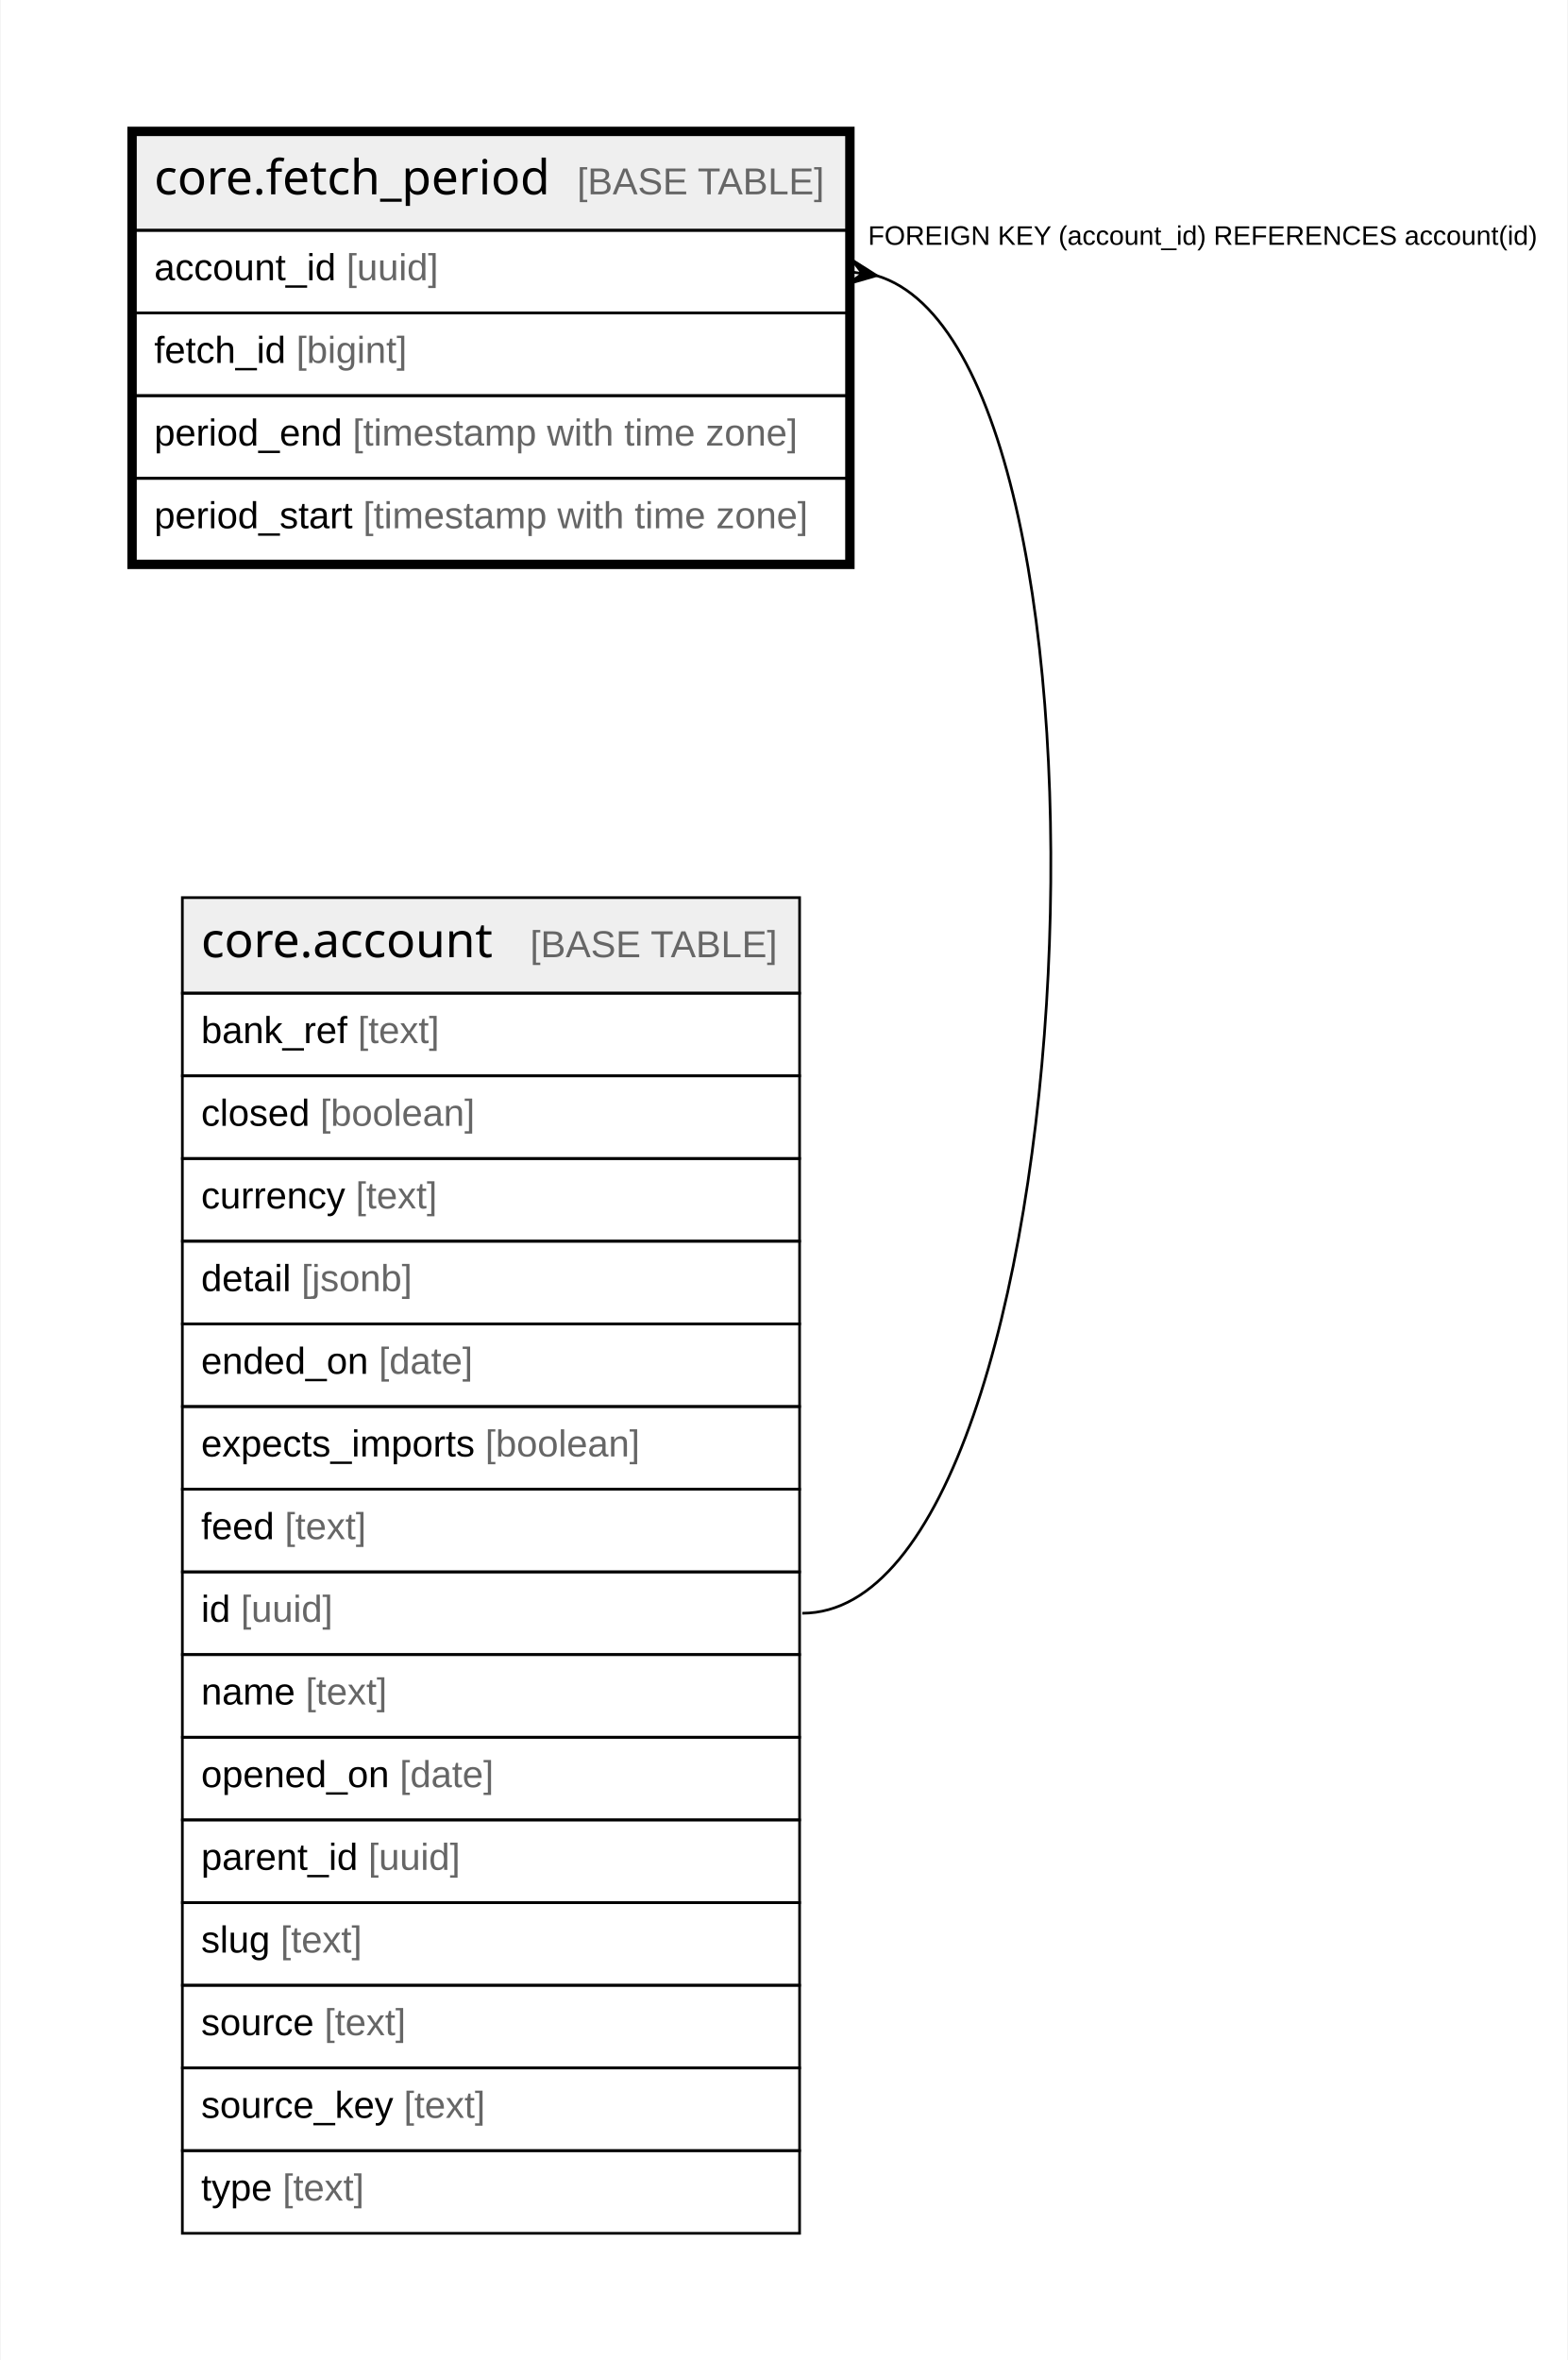
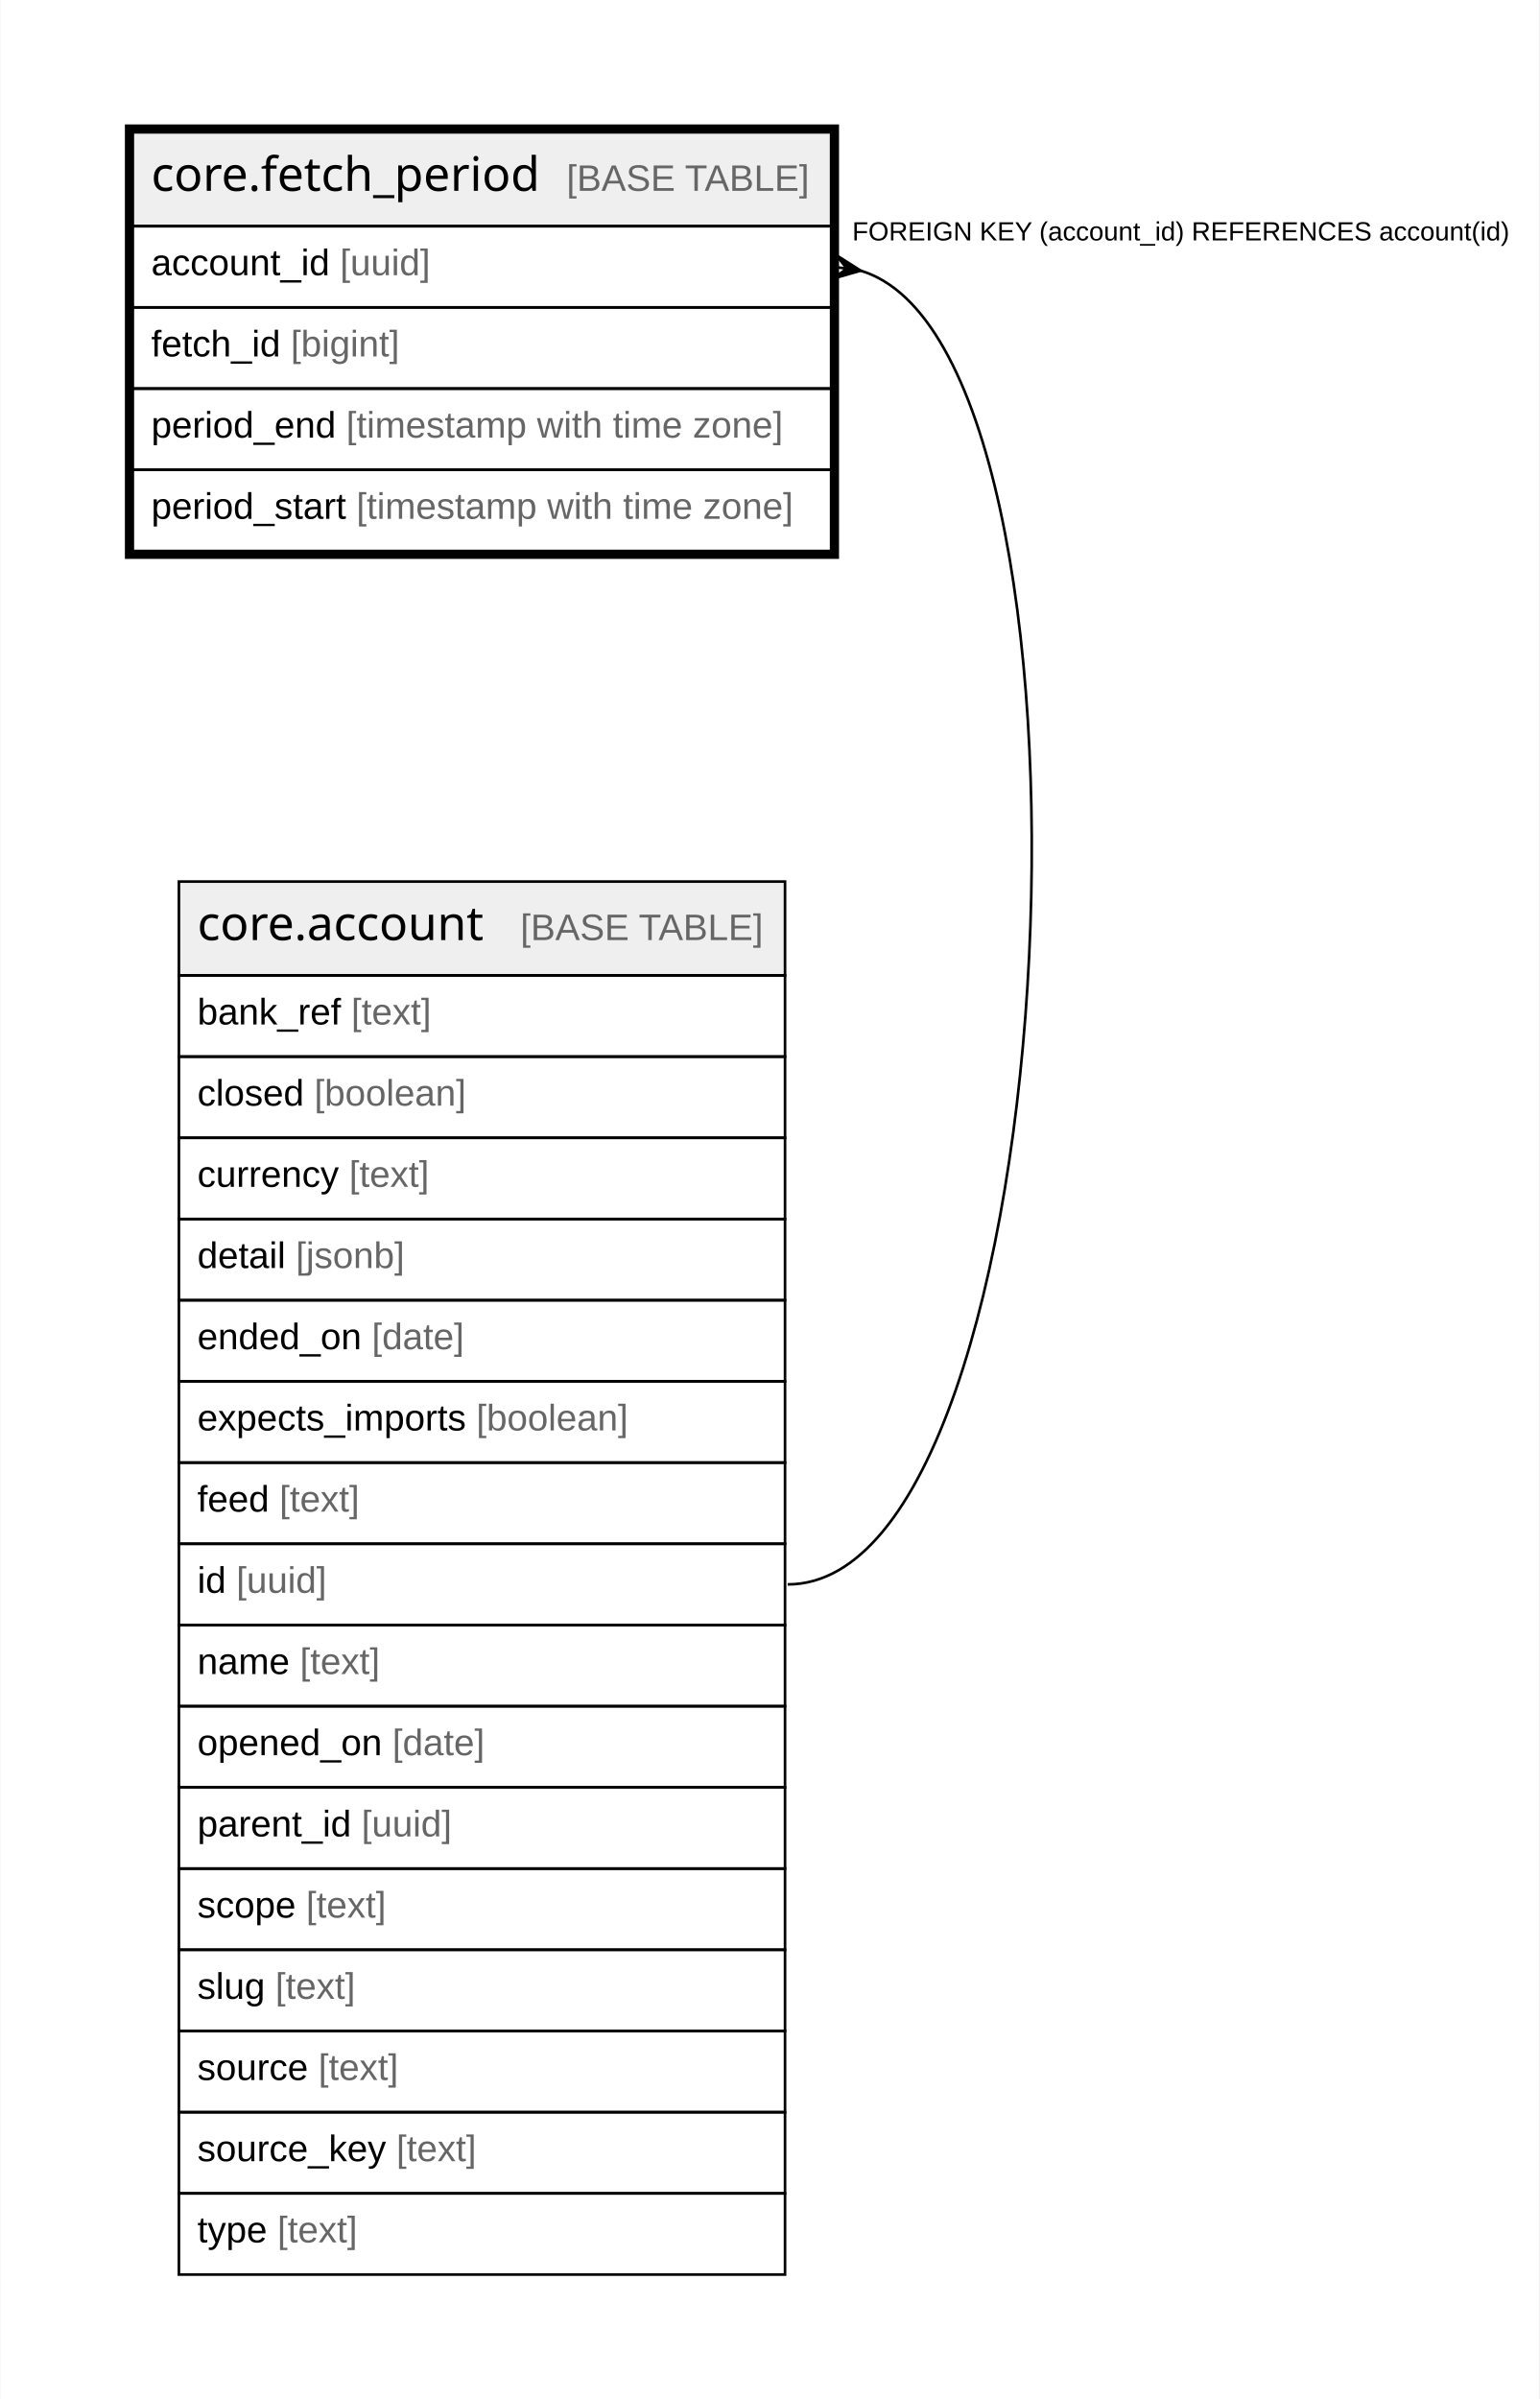
- <svg xmlns="http://www.w3.org/2000/svg" width="584pt" height="879pt" viewBox="0.00 0.00 583.64 879.20">
-   <g id="graph0" class="graph" transform="scale(1 1) rotate(0) translate(4 875.2)">
-     <polygon fill="white" stroke="none" points="-4,4 -4,-875.2 579.64,-875.2 579.64,4 -4,4" />
+ <svg xmlns="http://www.w3.org/2000/svg" width="584pt" height="910pt" viewBox="0.00 0.00 583.64 910.00">
+   <g id="graph0" class="graph" transform="scale(1 1) rotate(0) translate(4 906)">
+     <polygon fill="white" stroke="none" points="-4,4 -4,-906 579.64,-906 579.64,4 -4,4" />
    <g id="node1" class="node">
-       <polygon fill="#efefef" stroke="none" points="46.2,-789.4 46.2,-825 311.12,-825 311.12,-789.4 46.2,-789.4" />
-       <polygon fill="none" stroke="black" points="46.2,-789.4 46.2,-825 311.12,-825 311.12,-789.4 46.2,-789.4" />
-       <text text-anchor="start" x="53.2" y="-802.8" font-family="Arial Bold" font-size="18.00">core.fetch_period</text>
-       <text text-anchor="start" x="179.63" y="-802.8" font-family="Arial" font-size="14.00">    </text>
-       <text text-anchor="start" x="210.75" y="-802.8" font-family="Arial" font-size="14.00" fill="#666666">[BASE TABLE]</text>
+       <polygon fill="#efefef" stroke="none" points="46.2,-820.2 46.2,-855.8 311.12,-855.8 311.12,-820.2 46.2,-820.2" />
+       <polygon fill="none" stroke="black" points="46.2,-820.2 46.2,-855.8 311.12,-855.8 311.12,-820.2 46.2,-820.2" />
+       <text text-anchor="start" x="53.2" y="-833.6" font-family="Arial Bold" font-size="18.00">core.fetch_period</text>
+       <text text-anchor="start" x="179.63" y="-833.6" font-family="Arial" font-size="14.00">    </text>
+       <text text-anchor="start" x="210.75" y="-833.6" font-family="Arial" font-size="14.00" fill="#666666">[BASE TABLE]</text>
+       <polygon fill="none" stroke="black" points="46.2,-789.4 46.2,-820.2 311.12,-820.2 311.12,-789.4 46.2,-789.4" />
+       <text text-anchor="start" x="53.2" y="-801.6" font-family="Arial" font-size="14.00">account_id </text>
+       <text text-anchor="start" x="124.81" y="-801.6" font-family="Arial" font-size="14.00" fill="#666666">[uuid]</text>
      <polygon fill="none" stroke="black" points="46.2,-758.6 46.2,-789.4 311.12,-789.4 311.12,-758.6 46.2,-758.6" />
-       <text text-anchor="start" x="53.2" y="-770.8" font-family="Arial" font-size="14.00">account_id </text>
-       <text text-anchor="start" x="124.81" y="-770.8" font-family="Arial" font-size="14.00" fill="#666666">[uuid]</text>
+       <text text-anchor="start" x="53.2" y="-770.8" font-family="Arial" font-size="14.00">fetch_id </text>
+       <text text-anchor="start" x="106.12" y="-770.8" font-family="Arial" font-size="14.00" fill="#666666">[bigint]</text>
      <polygon fill="none" stroke="black" points="46.2,-727.8 46.2,-758.6 311.12,-758.6 311.12,-727.8 46.2,-727.8" />
-       <text text-anchor="start" x="53.2" y="-740" font-family="Arial" font-size="14.00">fetch_id </text>
-       <text text-anchor="start" x="106.12" y="-740" font-family="Arial" font-size="14.00" fill="#666666">[bigint]</text>
+       <text text-anchor="start" x="53.2" y="-740" font-family="Arial" font-size="14.00">period_end </text>
+       <text text-anchor="start" x="127.15" y="-740" font-family="Arial" font-size="14.00" fill="#666666">[timestamp with time zone]</text>
      <polygon fill="none" stroke="black" points="46.2,-697 46.2,-727.8 311.12,-727.8 311.12,-697 46.2,-697" />
-       <text text-anchor="start" x="53.2" y="-709.2" font-family="Arial" font-size="14.00">period_end </text>
-       <text text-anchor="start" x="127.15" y="-709.2" font-family="Arial" font-size="14.00" fill="#666666">[timestamp with time zone]</text>
-       <polygon fill="none" stroke="black" points="46.2,-666.2 46.2,-697 311.12,-697 311.12,-666.2 46.2,-666.2" />
-       <text text-anchor="start" x="53.2" y="-678.4" font-family="Arial" font-size="14.00">period_start </text>
-       <text text-anchor="start" x="131.02" y="-678.4" font-family="Arial" font-size="14.00" fill="#666666">[timestamp with time zone]</text>
-       <polygon fill="none" stroke="black" stroke-width="3" points="44.7,-664.7 44.7,-826.5 312.62,-826.5 312.62,-664.7 44.7,-664.7" />
+       <text text-anchor="start" x="53.2" y="-709.2" font-family="Arial" font-size="14.00">period_start </text>
+       <text text-anchor="start" x="131.02" y="-709.2" font-family="Arial" font-size="14.00" fill="#666666">[timestamp with time zone]</text>
+       <polygon fill="none" stroke="black" stroke-width="3" points="44.7,-695.5 44.7,-857.3 312.62,-857.3 312.62,-695.5 44.7,-695.5" />
    </g>
    <g id="node2" class="node">
-       <polygon fill="#efefef" stroke="none" points="63.69,-505.2 63.69,-540.8 293.63,-540.8 293.63,-505.2 63.69,-505.2" />
-       <polygon fill="none" stroke="black" points="63.69,-505.2 63.69,-540.8 293.63,-540.8 293.63,-505.2 63.69,-505.2" />
-       <text text-anchor="start" x="70.69" y="-518.6" font-family="Arial Bold" font-size="18.00">core.account</text>
-       <text text-anchor="start" x="162.14" y="-518.6" font-family="Arial" font-size="14.00">    </text>
-       <text text-anchor="start" x="193.25" y="-518.6" font-family="Arial" font-size="14.00" fill="#666666">[BASE TABLE]</text>
+       <polygon fill="#efefef" stroke="none" points="63.69,-536 63.69,-571.6 293.63,-571.6 293.63,-536 63.69,-536" />
+       <polygon fill="none" stroke="black" points="63.69,-536 63.69,-571.6 293.63,-571.6 293.63,-536 63.69,-536" />
+       <text text-anchor="start" x="70.69" y="-549.4" font-family="Arial Bold" font-size="18.00">core.account</text>
+       <text text-anchor="start" x="162.14" y="-549.4" font-family="Arial" font-size="14.00">    </text>
+       <text text-anchor="start" x="193.25" y="-549.4" font-family="Arial" font-size="14.00" fill="#666666">[BASE TABLE]</text>
+       <polygon fill="none" stroke="black" points="63.69,-505.2 63.69,-536 293.63,-536 293.63,-505.2 63.69,-505.2" />
+       <text text-anchor="start" x="70.69" y="-517.4" font-family="Arial" font-size="14.00">bank_ref </text>
+       <text text-anchor="start" x="129.07" y="-517.4" font-family="Arial" font-size="14.00" fill="#666666">[text]</text>
      <polygon fill="none" stroke="black" points="63.69,-474.4 63.69,-505.2 293.63,-505.2 293.63,-474.4 63.69,-474.4" />
-       <text text-anchor="start" x="70.69" y="-486.6" font-family="Arial" font-size="14.00">bank_ref </text>
-       <text text-anchor="start" x="129.07" y="-486.6" font-family="Arial" font-size="14.00" fill="#666666">[text]</text>
+       <text text-anchor="start" x="70.69" y="-486.6" font-family="Arial" font-size="14.00">closed </text>
+       <text text-anchor="start" x="115.05" y="-486.6" font-family="Arial" font-size="14.00" fill="#666666">[boolean]</text>
      <polygon fill="none" stroke="black" points="63.69,-443.6 63.69,-474.4 293.63,-474.4 293.63,-443.6 63.69,-443.6" />
-       <text text-anchor="start" x="70.69" y="-455.8" font-family="Arial" font-size="14.00">closed </text>
-       <text text-anchor="start" x="115.05" y="-455.8" font-family="Arial" font-size="14.00" fill="#666666">[boolean]</text>
+       <text text-anchor="start" x="70.69" y="-455.8" font-family="Arial" font-size="14.00">currency </text>
+       <text text-anchor="start" x="128.27" y="-455.8" font-family="Arial" font-size="14.00" fill="#666666">[text]</text>
      <polygon fill="none" stroke="black" points="63.69,-412.8 63.69,-443.6 293.63,-443.6 293.63,-412.8 63.69,-412.8" />
-       <text text-anchor="start" x="70.69" y="-425" font-family="Arial" font-size="14.00">currency </text>
-       <text text-anchor="start" x="128.27" y="-425" font-family="Arial" font-size="14.00" fill="#666666">[text]</text>
+       <text text-anchor="start" x="70.69" y="-425" font-family="Arial" font-size="14.00">detail </text>
+       <text text-anchor="start" x="108.05" y="-425" font-family="Arial" font-size="14.00" fill="#666666">[jsonb]</text>
      <polygon fill="none" stroke="black" points="63.69,-382 63.69,-412.8 293.63,-412.8 293.63,-382 63.69,-382" />
-       <text text-anchor="start" x="70.69" y="-394.2" font-family="Arial" font-size="14.00">detail </text>
-       <text text-anchor="start" x="108.05" y="-394.2" font-family="Arial" font-size="14.00" fill="#666666">[jsonb]</text>
+       <text text-anchor="start" x="70.69" y="-394.2" font-family="Arial" font-size="14.00">ended_on </text>
+       <text text-anchor="start" x="136.87" y="-394.2" font-family="Arial" font-size="14.00" fill="#666666">[date]</text>
      <polygon fill="none" stroke="black" points="63.69,-351.2 63.69,-382 293.63,-382 293.63,-351.2 63.69,-351.2" />
-       <text text-anchor="start" x="70.69" y="-363.4" font-family="Arial" font-size="14.00">ended_on </text>
-       <text text-anchor="start" x="136.87" y="-363.4" font-family="Arial" font-size="14.00" fill="#666666">[date]</text>
+       <text text-anchor="start" x="70.69" y="-363.4" font-family="Arial" font-size="14.00">expects_imports </text>
+       <text text-anchor="start" x="176.51" y="-363.4" font-family="Arial" font-size="14.00" fill="#666666">[boolean]</text>
      <polygon fill="none" stroke="black" points="63.69,-320.4 63.69,-351.2 293.63,-351.2 293.63,-320.4 63.69,-320.4" />
-       <text text-anchor="start" x="70.69" y="-332.6" font-family="Arial" font-size="14.00">expects_imports </text>
-       <text text-anchor="start" x="176.51" y="-332.6" font-family="Arial" font-size="14.00" fill="#666666">[boolean]</text>
+       <text text-anchor="start" x="70.69" y="-332.6" font-family="Arial" font-size="14.00">feed </text>
+       <text text-anchor="start" x="101.83" y="-332.6" font-family="Arial" font-size="14.00" fill="#666666">[text]</text>
      <polygon fill="none" stroke="black" points="63.69,-289.6 63.69,-320.4 293.63,-320.4 293.63,-289.6 63.69,-289.6" />
-       <text text-anchor="start" x="70.69" y="-301.8" font-family="Arial" font-size="14.00">feed </text>
-       <text text-anchor="start" x="101.83" y="-301.8" font-family="Arial" font-size="14.00" fill="#666666">[text]</text>
+       <text text-anchor="start" x="70.69" y="-301.8" font-family="Arial" font-size="14.00">id </text>
+       <text text-anchor="start" x="85.48" y="-301.8" font-family="Arial" font-size="14.00" fill="#666666">[uuid]</text>
      <polygon fill="none" stroke="black" points="63.69,-258.8 63.69,-289.6 293.63,-289.6 293.63,-258.8 63.69,-258.8" />
-       <text text-anchor="start" x="70.69" y="-271" font-family="Arial" font-size="14.00">id </text>
-       <text text-anchor="start" x="85.48" y="-271" font-family="Arial" font-size="14.00" fill="#666666">[uuid]</text>
+       <text text-anchor="start" x="70.69" y="-271" font-family="Arial" font-size="14.00">name </text>
+       <text text-anchor="start" x="109.6" y="-271" font-family="Arial" font-size="14.00" fill="#666666">[text]</text>
      <polygon fill="none" stroke="black" points="63.69,-228 63.69,-258.8 293.63,-258.8 293.63,-228 63.69,-228" />
-       <text text-anchor="start" x="70.69" y="-240.2" font-family="Arial" font-size="14.00">name </text>
-       <text text-anchor="start" x="109.6" y="-240.2" font-family="Arial" font-size="14.00" fill="#666666">[text]</text>
+       <text text-anchor="start" x="70.69" y="-240.2" font-family="Arial" font-size="14.00">opened_on </text>
+       <text text-anchor="start" x="144.66" y="-240.2" font-family="Arial" font-size="14.00" fill="#666666">[date]</text>
      <polygon fill="none" stroke="black" points="63.69,-197.2 63.69,-228 293.63,-228 293.63,-197.2 63.69,-197.2" />
-       <text text-anchor="start" x="70.69" y="-209.4" font-family="Arial" font-size="14.00">opened_on </text>
-       <text text-anchor="start" x="144.66" y="-209.4" font-family="Arial" font-size="14.00" fill="#666666">[date]</text>
+       <text text-anchor="start" x="70.69" y="-209.4" font-family="Arial" font-size="14.00">parent_id </text>
+       <text text-anchor="start" x="132.96" y="-209.4" font-family="Arial" font-size="14.00" fill="#666666">[uuid]</text>
      <polygon fill="none" stroke="black" points="63.69,-166.4 63.69,-197.2 293.63,-197.2 293.63,-166.4 63.69,-166.4" />
-       <text text-anchor="start" x="70.69" y="-178.6" font-family="Arial" font-size="14.00">parent_id </text>
-       <text text-anchor="start" x="132.96" y="-178.6" font-family="Arial" font-size="14.00" fill="#666666">[uuid]</text>
+       <text text-anchor="start" x="70.69" y="-178.6" font-family="Arial" font-size="14.00">scope </text>
+       <text text-anchor="start" x="111.94" y="-178.6" font-family="Arial" font-size="14.00" fill="#666666">[text]</text>
      <polygon fill="none" stroke="black" points="63.69,-135.6 63.69,-166.4 293.63,-166.4 293.63,-135.6 63.69,-135.6" />
      <text text-anchor="start" x="70.69" y="-147.8" font-family="Arial" font-size="14.00">slug </text>
      <text text-anchor="start" x="100.27" y="-147.8" font-family="Arial" font-size="14.00" fill="#666666">[text]</text>
      <polygon fill="none" stroke="black" points="63.69,-104.8 63.69,-135.6 293.63,-135.6 293.63,-104.8 63.69,-104.8" />
      <text text-anchor="start" x="70.69" y="-117" font-family="Arial" font-size="14.00">source </text>
      <text text-anchor="start" x="116.6" y="-117" font-family="Arial" font-size="14.00" fill="#666666">[text]</text>
      <polygon fill="none" stroke="black" points="63.69,-74 63.69,-104.8 293.63,-104.8 293.63,-74 63.69,-74" />
      <text text-anchor="start" x="70.69" y="-86.2" font-family="Arial" font-size="14.00">source_key </text>
      <text text-anchor="start" x="146.18" y="-86.2" font-family="Arial" font-size="14.00" fill="#666666">[text]</text>
      <polygon fill="none" stroke="black" points="63.69,-43.2 63.69,-74 293.63,-74 293.63,-43.2 63.69,-43.2" />
      <text text-anchor="start" x="70.69" y="-55.4" font-family="Arial" font-size="14.00">type </text>
      <text text-anchor="start" x="101.05" y="-55.4" font-family="Arial" font-size="14.00" fill="#666666">[text]</text>
    </g>
    <g id="edge1" class="edge">
-       <path fill="none" stroke="black" d="M322.16,-772.57C422.07,-743.25 402.29,-274.2 294.63,-274.2" />
-       <polygon fill="black" stroke="black" points="322.35,-772.54 311.82,-769.5 317.07,-773.29 312.78,-773.91 312.78,-773.91 312.78,-773.91 317.07,-773.29 313.09,-778.41 322.35,-772.54" />
-       <text text-anchor="start" x="319.12" y="-784" font-family="Arial" font-size="10.00">FOREIGN KEY (account_id) REFERENCES account(id)</text>
+       <path fill="none" stroke="black" d="M322.16,-803.37C422.07,-774.05 402.29,-305 294.63,-305" />
+       <polygon fill="black" stroke="black" points="322.35,-803.34 311.82,-800.3 317.07,-804.09 312.78,-804.71 312.78,-804.71 312.78,-804.71 317.07,-804.09 313.09,-809.21 322.35,-803.34" />
+       <text text-anchor="start" x="319.12" y="-814.8" font-family="Arial" font-size="10.00">FOREIGN KEY (account_id) REFERENCES account(id)</text>
    </g>
  </g>
</svg>
